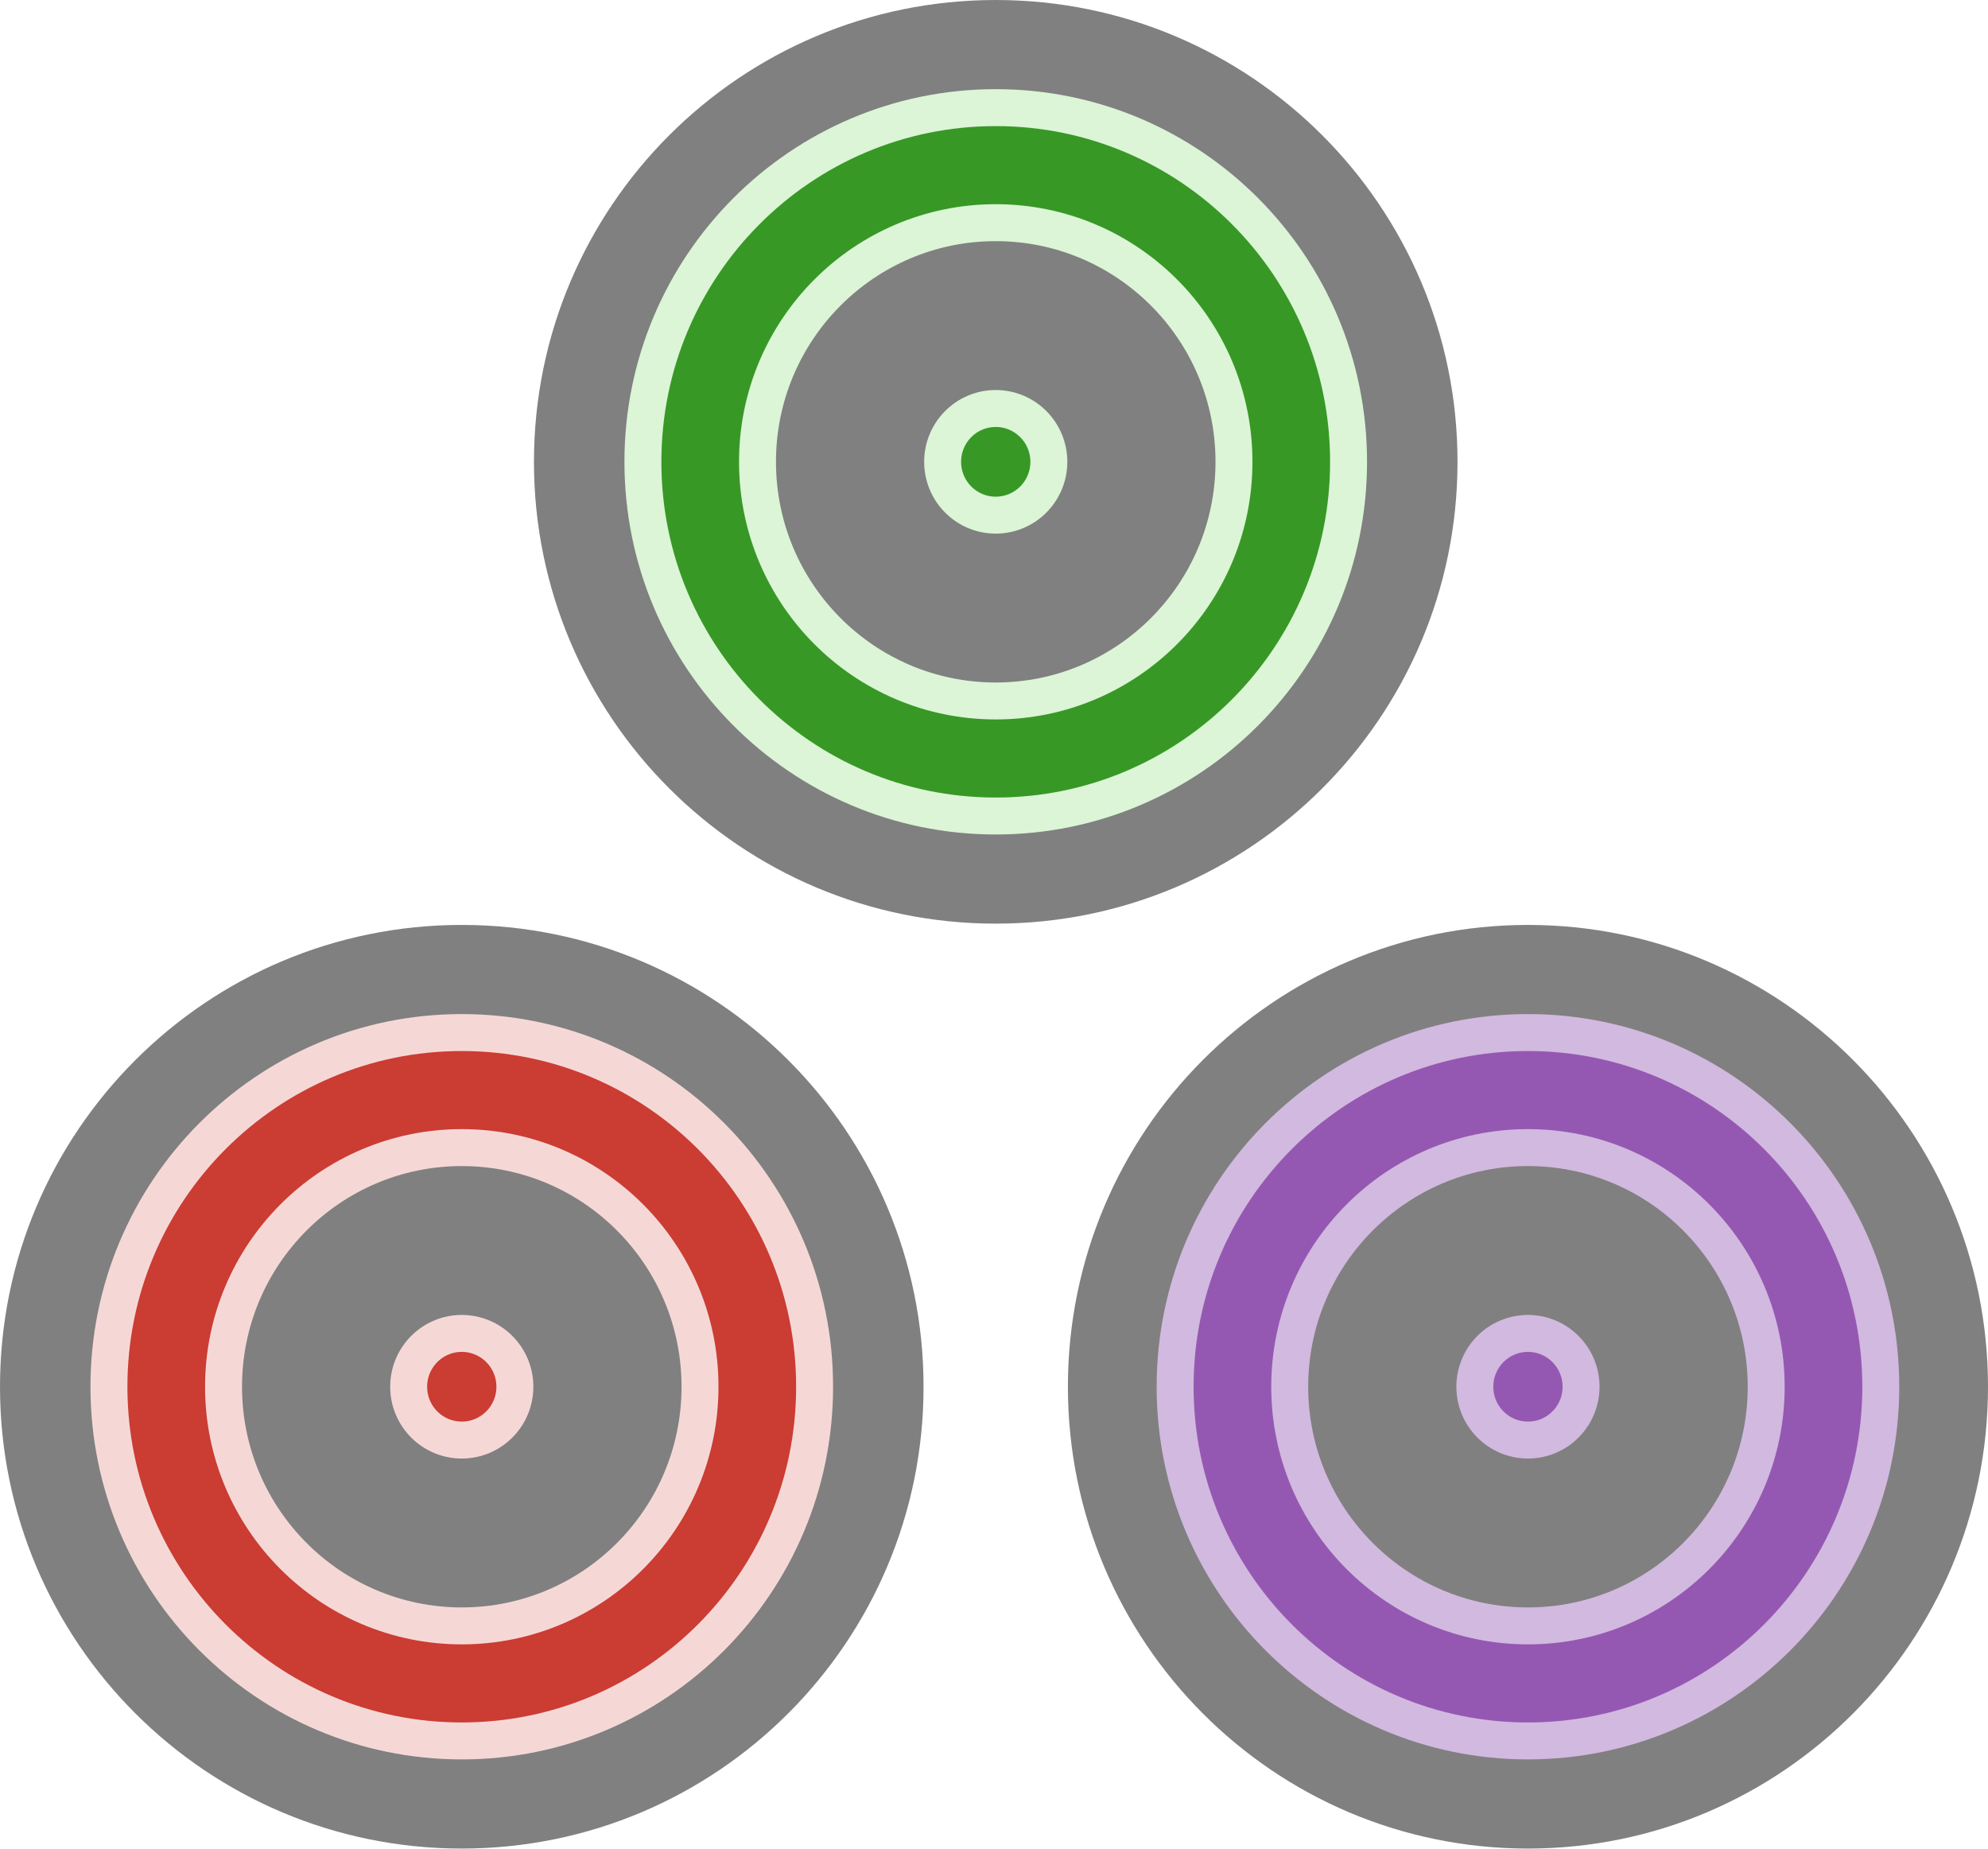
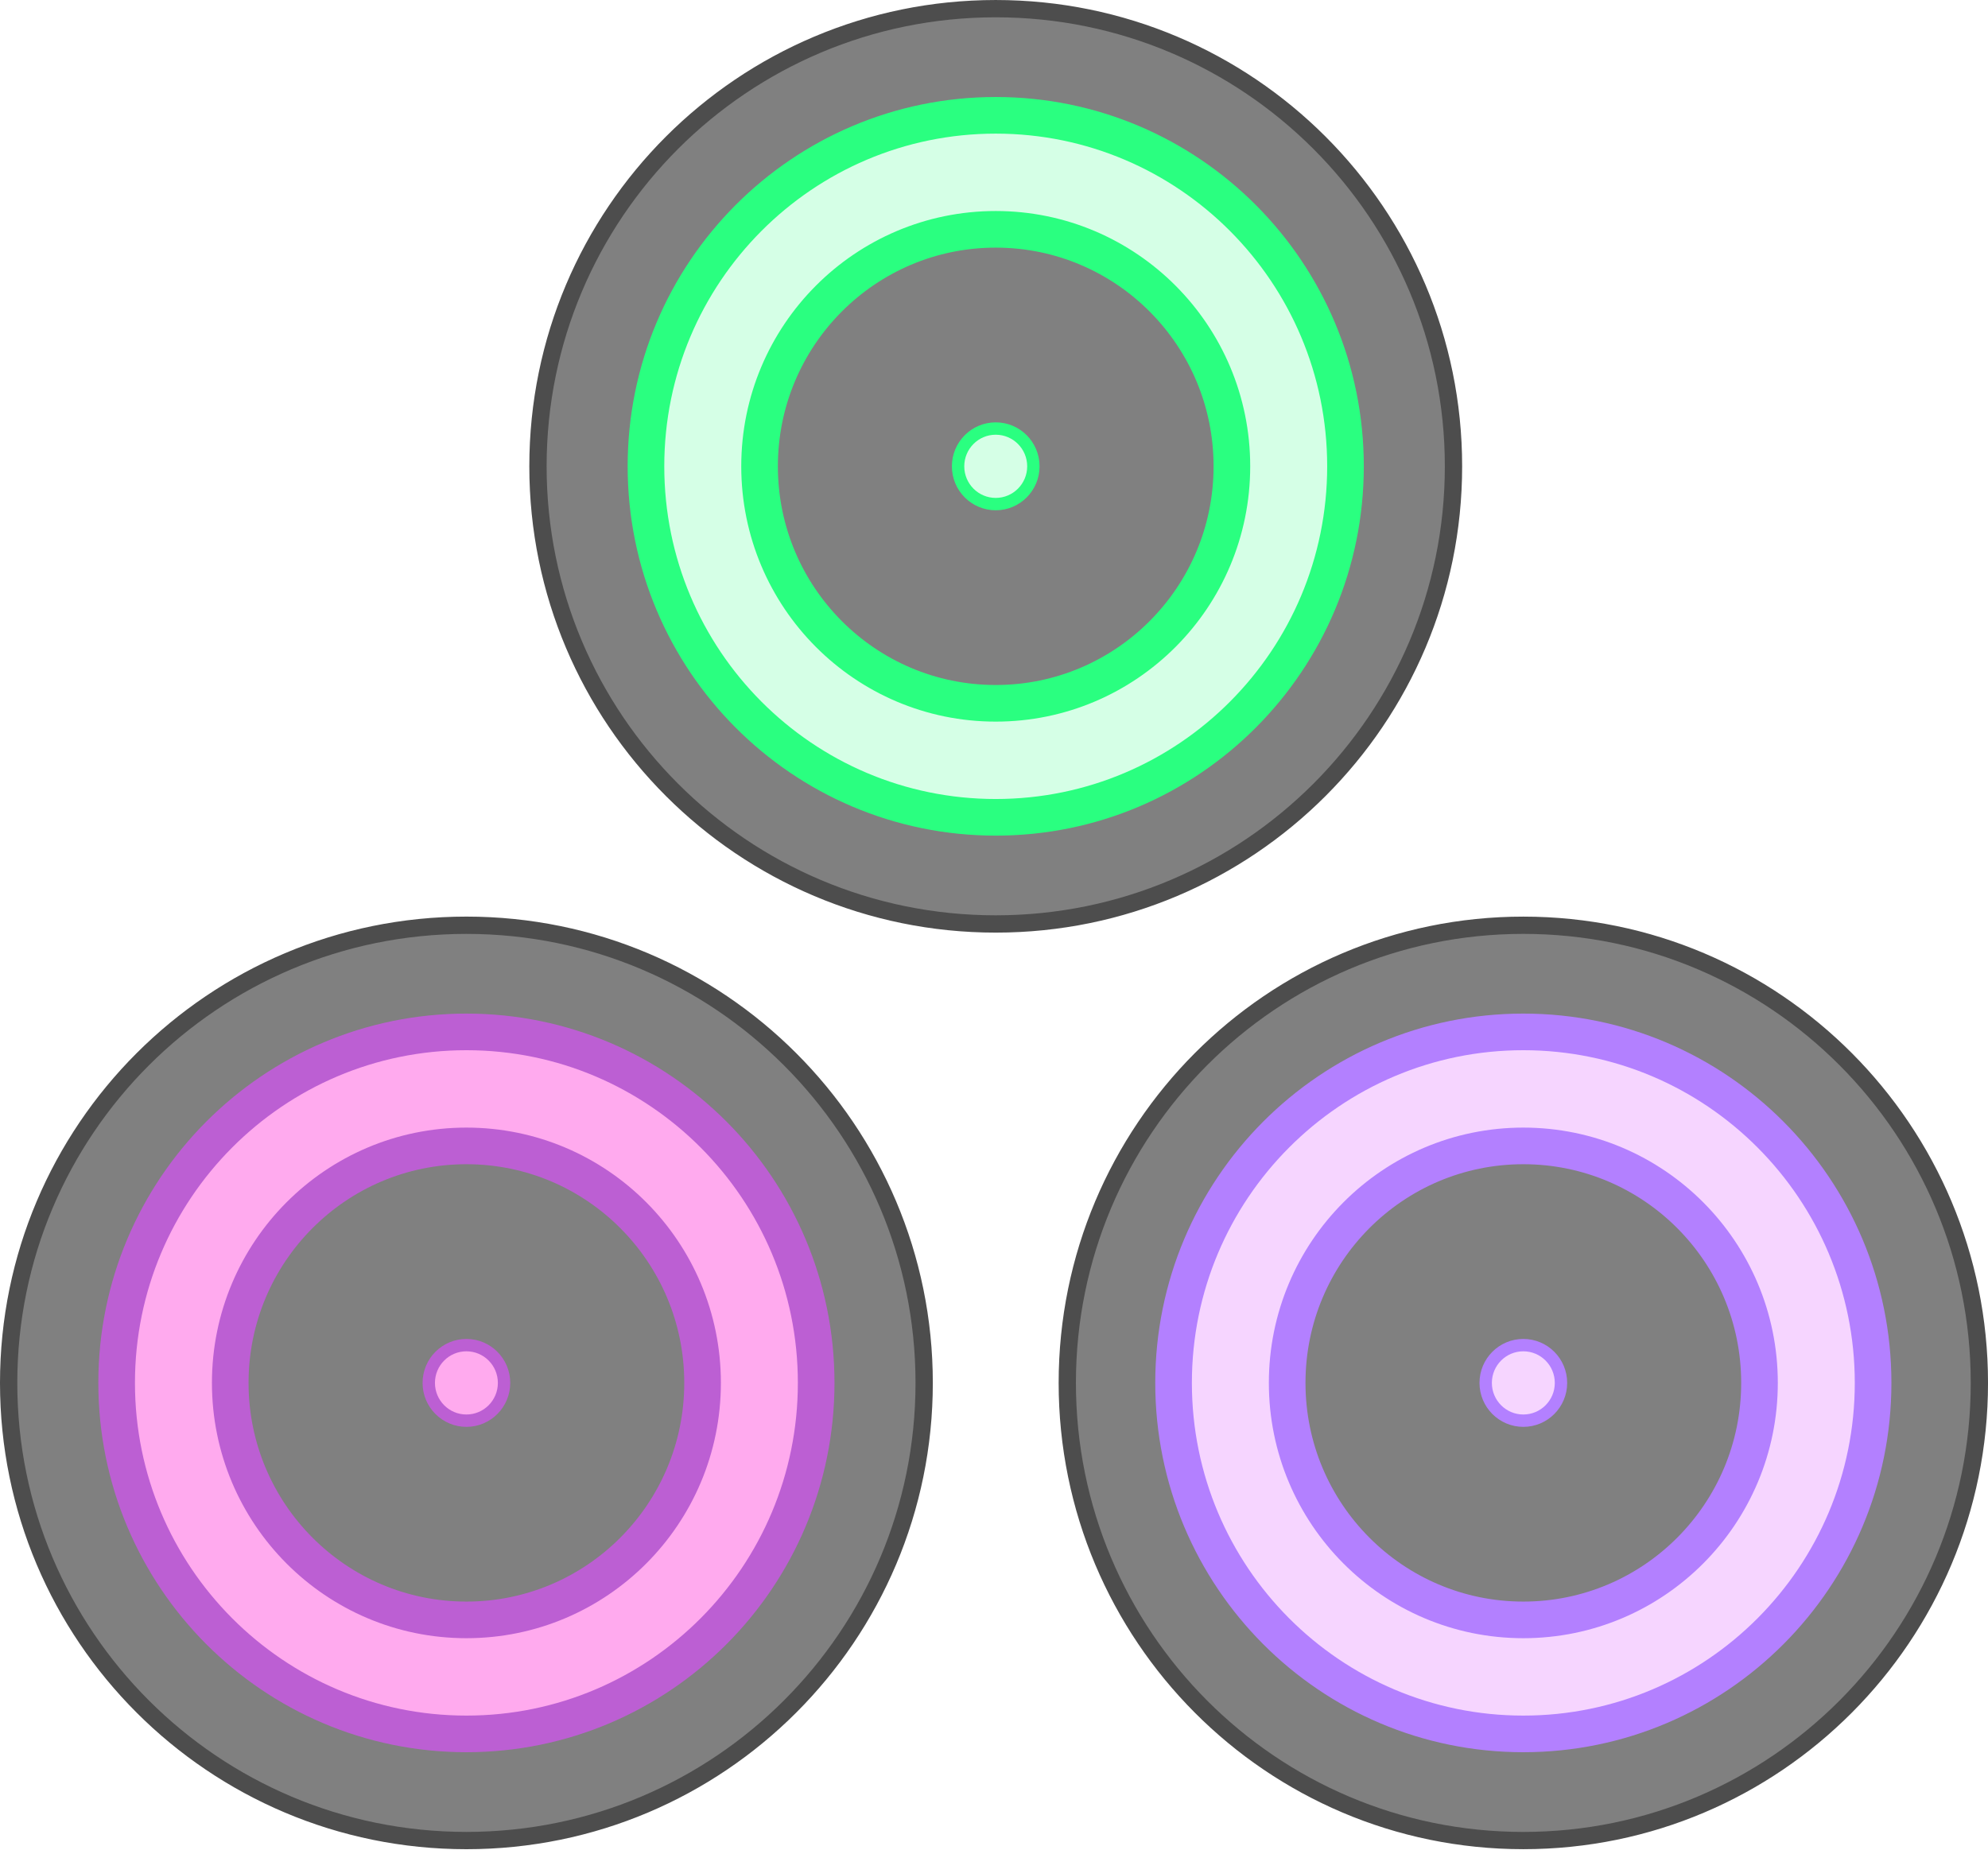
- <svg xmlns="http://www.w3.org/2000/svg" width="113.905mm" height="105.907mm" viewBox="0 0 113.905 105.907" version="1.1" id="svg8">
+ <svg xmlns="http://www.w3.org/2000/svg" width="114.904mm" height="106.907mm" viewBox="0 0 114.904 106.907" version="1.1" id="svg8">
  <defs id="defs2" />
-   <g id="layer1" transform="translate(-1.830942,-14.27567)">
-     <circle style="fill:#808080;fill-opacity:1;stroke:none;stroke-width:1;paint-order:markers fill stroke;stop-color:#000000" id="path861" cx="28.289" cy="93.724" r="26.458" />
-     <ellipse style="fill:#808080;fill-opacity:1;stroke:none;stroke-width:0.998;paint-order:markers fill stroke;stop-color:#000000" id="circle863" cx="89.377" cy="93.724" rx="26.359" ry="26.458" />
-     <circle style="fill:#808080;stroke:none;stroke-width:1;paint-order:markers fill stroke;stop-color:#000000" id="circle871" cx="58.883" cy="40.734" r="26.458" />
-     <ellipse style="fill:#9558b2;fill-opacity:1;stroke:none;stroke-width:2.117;paint-order:markers fill stroke;stop-color:#000000;stroke-miterlimit:4;stroke-dasharray:none" id="ellipse873" cx="89.377" cy="93.724" rx="20.216" ry="20.292" />
-     <ellipse style="fill:#666666;fill-opacity:1;stroke:none;stroke-width:2.117;paint-order:markers fill stroke;stop-color:#000000;stroke-miterlimit:4;stroke-dasharray:none" id="ellipse875" cx="89.377" cy="93.724" rx="13.65" ry="13.701" />
-     <ellipse style="fill:#9558b2;fill-opacity:1;stroke:none;stroke-width:2.117;paint-order:markers fill stroke;stop-color:#000000;stroke-miterlimit:4;stroke-dasharray:none" id="ellipse877" cx="89.377" cy="93.724" rx="3.043" ry="3.055" />
-     <ellipse style="fill:#9558b2;fill-opacity:1;stroke:#d2b9df;stroke-width:2.117;stroke-miterlimit:4;stroke-dasharray:none;stroke-opacity:1;paint-order:markers fill stroke;stop-color:#000000" id="ellipse879" cx="89.377" cy="93.724" rx="20.216" ry="20.292" />
-     <ellipse style="fill:#808080;fill-opacity:1;stroke:#d2b9df;stroke-width:2.117;stroke-miterlimit:4;stroke-dasharray:none;stroke-opacity:1;paint-order:markers fill stroke;stop-color:#000000" id="ellipse881" cx="89.377" cy="93.724" rx="13.65" ry="13.701" />
-     <ellipse style="fill:#9558b2;fill-opacity:1;stroke:#d2b9df;stroke-width:2.117;stroke-miterlimit:4;stroke-dasharray:none;stroke-opacity:1;paint-order:markers fill stroke;stop-color:#000000" id="ellipse883" cx="89.377" cy="93.724" rx="3.043" ry="3.055" />
-     <ellipse style="fill:#cb3c33;fill-opacity:1;stroke:#f5d8d6;stroke-width:2.117;stroke-miterlimit:4;stroke-dasharray:none;stroke-opacity:1;paint-order:markers fill stroke;stop-color:#000000" id="ellipse885" cx="28.289" cy="93.724" rx="20.216" ry="20.292" />
-     <ellipse style="fill:#808080;fill-opacity:1;stroke:#f5d8d6;stroke-width:2.117;stroke-miterlimit:4;stroke-dasharray:none;stroke-opacity:1;paint-order:markers fill stroke;stop-color:#000000" id="ellipse887" cx="28.289" cy="93.724" rx="13.65" ry="13.701" />
-     <ellipse style="fill:#cb3c33;fill-opacity:1;stroke:#f5d8d6;stroke-width:2.117;stroke-miterlimit:4;stroke-dasharray:none;stroke-opacity:1;paint-order:markers fill stroke;stop-color:#000000" id="ellipse889" cx="28.289" cy="93.724" rx="3.043" ry="3.055" />
-     <ellipse style="fill:#389826;fill-opacity:1;stroke:#dbf5d6;stroke-width:2.117;stroke-miterlimit:4;stroke-dasharray:none;stroke-opacity:1;paint-order:markers fill stroke;stop-color:#000000" id="ellipse891" cx="58.883" cy="40.734" rx="20.216" ry="20.292" />
-     <ellipse style="fill:#808080;fill-opacity:1;stroke:#dbf5d6;stroke-width:2.117;stroke-miterlimit:4;stroke-dasharray:none;stroke-opacity:1;paint-order:markers fill stroke;stop-color:#000000" id="ellipse893" cx="58.883" cy="40.734" rx="13.65" ry="13.701" />
-     <ellipse style="fill:#389826;fill-opacity:1;stroke:#dbf5d6;stroke-width:2.117;stroke-miterlimit:4;stroke-dasharray:none;stroke-opacity:1;paint-order:markers fill stroke;stop-color:#000000" id="ellipse895" cx="58.883" cy="40.734" rx="3.043" ry="3.055" />
+   <g id="layer1" transform="translate(-1.231108,-13.39339)">
+     <circle style="fill:#808080;fill-opacity:1;stroke:#4d4d4d;stroke-width:1;stroke-opacity:1;paint-order:markers fill stroke;stop-color:#000000" id="path861-8" cx="28.189" cy="93.342" r="26.458" />
+     <ellipse style="fill:#808080;fill-opacity:1;stroke:#4d4d4d;stroke-width:0.998;stroke-opacity:1;paint-order:markers fill stroke;stop-color:#000000" id="circle863-6" cx="89.278" cy="93.342" rx="26.359" ry="26.458" />
+     <circle style="fill:#808080;stroke:#4d4d4d;stroke-width:1;paint-order:markers fill stroke;stop-color:#000000" id="circle871-1" cx="58.783" cy="40.352" r="26.458" />
+     <ellipse style="fill:#9558b2;fill-opacity:1;stroke:none;stroke-width:2.117;stroke-miterlimit:4;stroke-dasharray:none;paint-order:markers fill stroke;stop-color:#000000" id="ellipse873-3" cx="89.278" cy="93.342" rx="20.216" ry="20.292" />
+     <ellipse style="fill:#666666;fill-opacity:1;stroke:none;stroke-width:2.117;stroke-miterlimit:4;stroke-dasharray:none;paint-order:markers fill stroke;stop-color:#000000" id="ellipse875-5" cx="89.278" cy="93.342" rx="13.65" ry="13.701" />
+     <ellipse style="fill:#9558b2;fill-opacity:1;stroke:none;stroke-width:2.117;stroke-miterlimit:4;stroke-dasharray:none;paint-order:markers fill stroke;stop-color:#000000" id="ellipse877-9" cx="89.278" cy="93.342" rx="3.043" ry="3.055" />
+     <ellipse style="fill:#f6d5ff;fill-opacity:1;stroke:#b380ff;stroke-width:2.117;stroke-miterlimit:4;stroke-dasharray:none;stroke-opacity:1;paint-order:markers fill stroke;stop-color:#000000" id="ellipse879-4" cx="89.278" cy="93.342" rx="20.216" ry="20.292" />
+     <ellipse style="fill:#808080;fill-opacity:1;stroke:#b380ff;stroke-width:2.117;stroke-miterlimit:4;stroke-dasharray:none;stroke-opacity:1;paint-order:markers fill stroke;stop-color:#000000" id="ellipse881-6" cx="89.278" cy="93.342" rx="13.65" ry="13.701" />
+     <ellipse style="fill:#ffaaee;fill-opacity:1;stroke:#bc5fd3;stroke-width:2.117;stroke-miterlimit:4;stroke-dasharray:none;stroke-opacity:1;paint-order:markers fill stroke;stop-color:#000000" id="ellipse885-5" cx="28.189" cy="93.342" rx="20.216" ry="20.292" />
+     <ellipse style="fill:#808080;fill-opacity:1;stroke:#bc5fd3;stroke-width:2.117;stroke-miterlimit:4;stroke-dasharray:none;stroke-opacity:1;paint-order:markers fill stroke;stop-color:#000000" id="ellipse887-3" cx="28.189" cy="93.342" rx="13.65" ry="13.701" />
+     <ellipse style="fill:#d5ffe6;fill-opacity:1;stroke:#2aff80;stroke-width:2.117;stroke-miterlimit:4;stroke-dasharray:none;stroke-opacity:1;paint-order:markers fill stroke;stop-color:#000000" id="ellipse891-7" cx="58.783" cy="40.352" rx="20.216" ry="20.292" />
+     <ellipse style="fill:#808080;fill-opacity:1;stroke:#2aff80;stroke-width:2.117;stroke-miterlimit:4;stroke-dasharray:none;stroke-opacity:1;paint-order:markers fill stroke;stop-color:#000000" id="ellipse893-5" cx="58.783" cy="40.352" rx="13.65" ry="13.701" />
+     <ellipse style="fill:#d5ffe6;fill-opacity:1;stroke:#2aff80;stroke-width:0.715;stroke-miterlimit:4;stroke-dasharray:none;stroke-opacity:1;paint-order:markers fill stroke;stop-color:#000000" id="ellipse895-51" cx="58.783" cy="40.352" rx="2.176" ry="2.184" />
+     <ellipse style="fill:#f6d5ff;fill-opacity:1;stroke:#b380ff;stroke-width:0.715;stroke-miterlimit:4;stroke-dasharray:none;stroke-opacity:1;paint-order:markers fill stroke;stop-color:#000000" id="ellipse895-5" cx="89.278" cy="93.342" rx="2.176" ry="2.184" />
+     <ellipse style="fill:#ffaaee;fill-opacity:1;stroke:#bc5fd3;stroke-width:0.715;stroke-miterlimit:4;stroke-dasharray:none;stroke-opacity:1;paint-order:markers fill stroke;stop-color:#000000" id="ellipse7449" cx="28.189" cy="93.342" rx="2.176" ry="2.184" />
  </g>
</svg>
